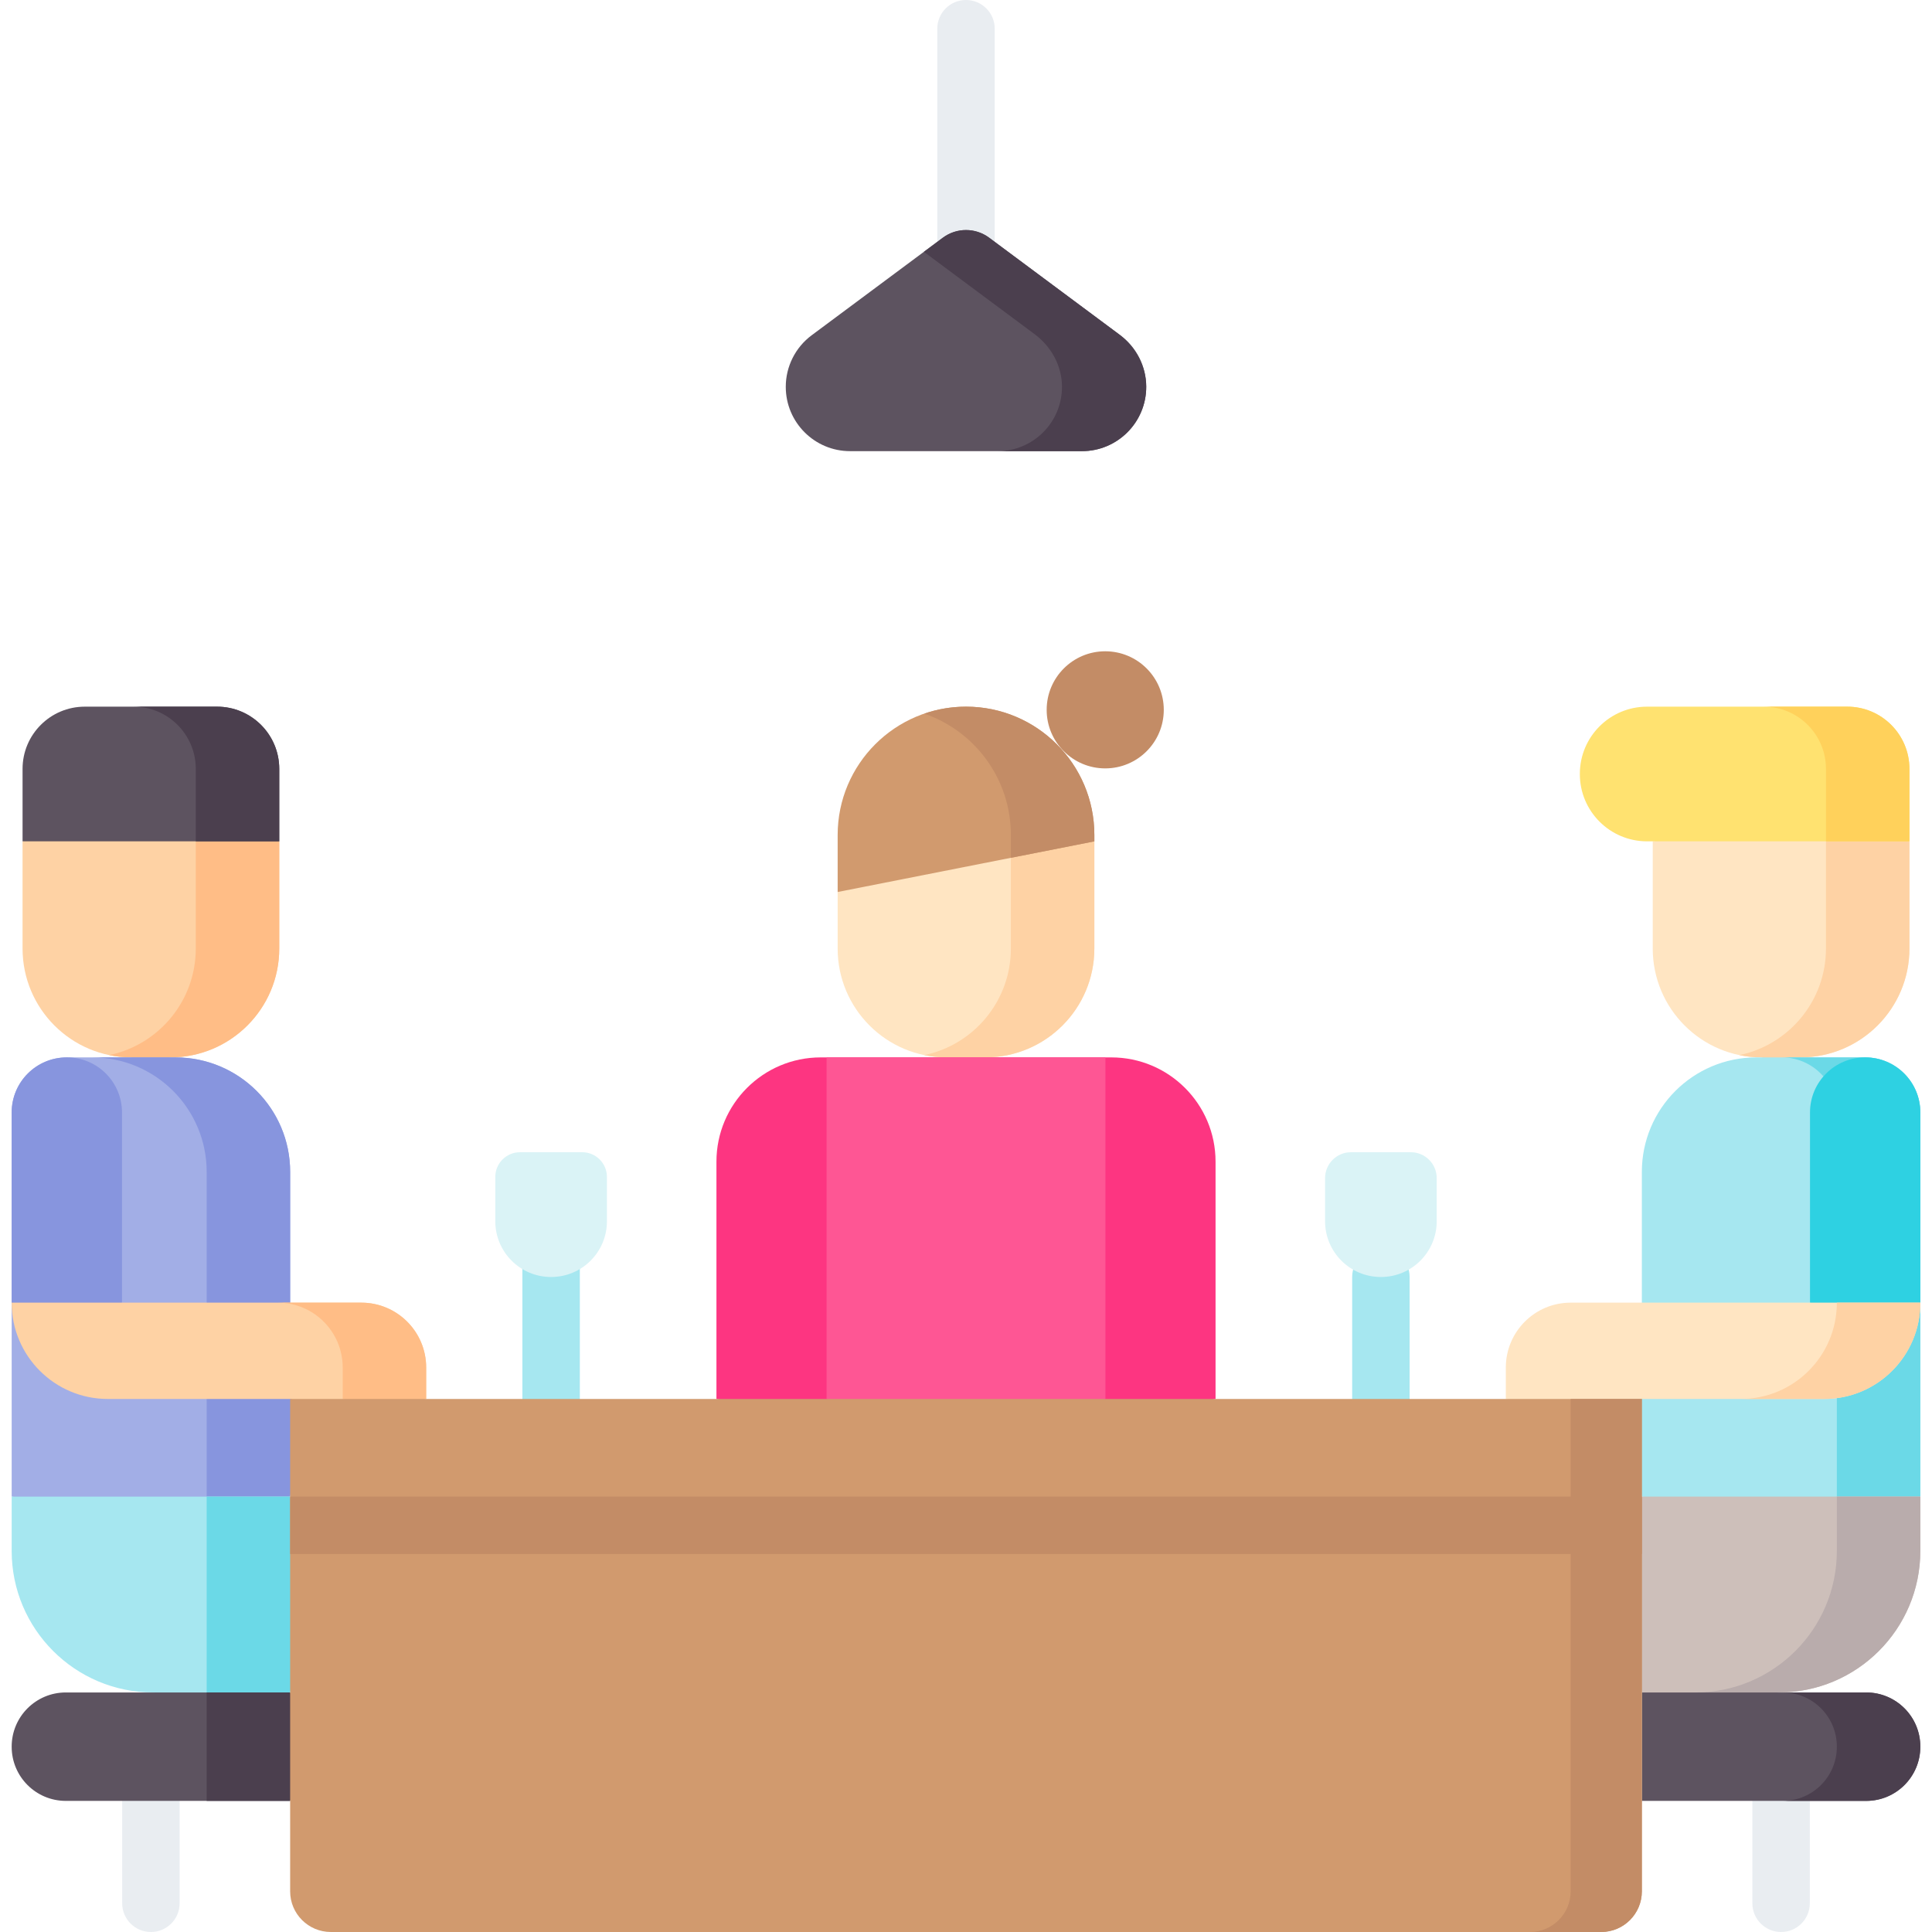
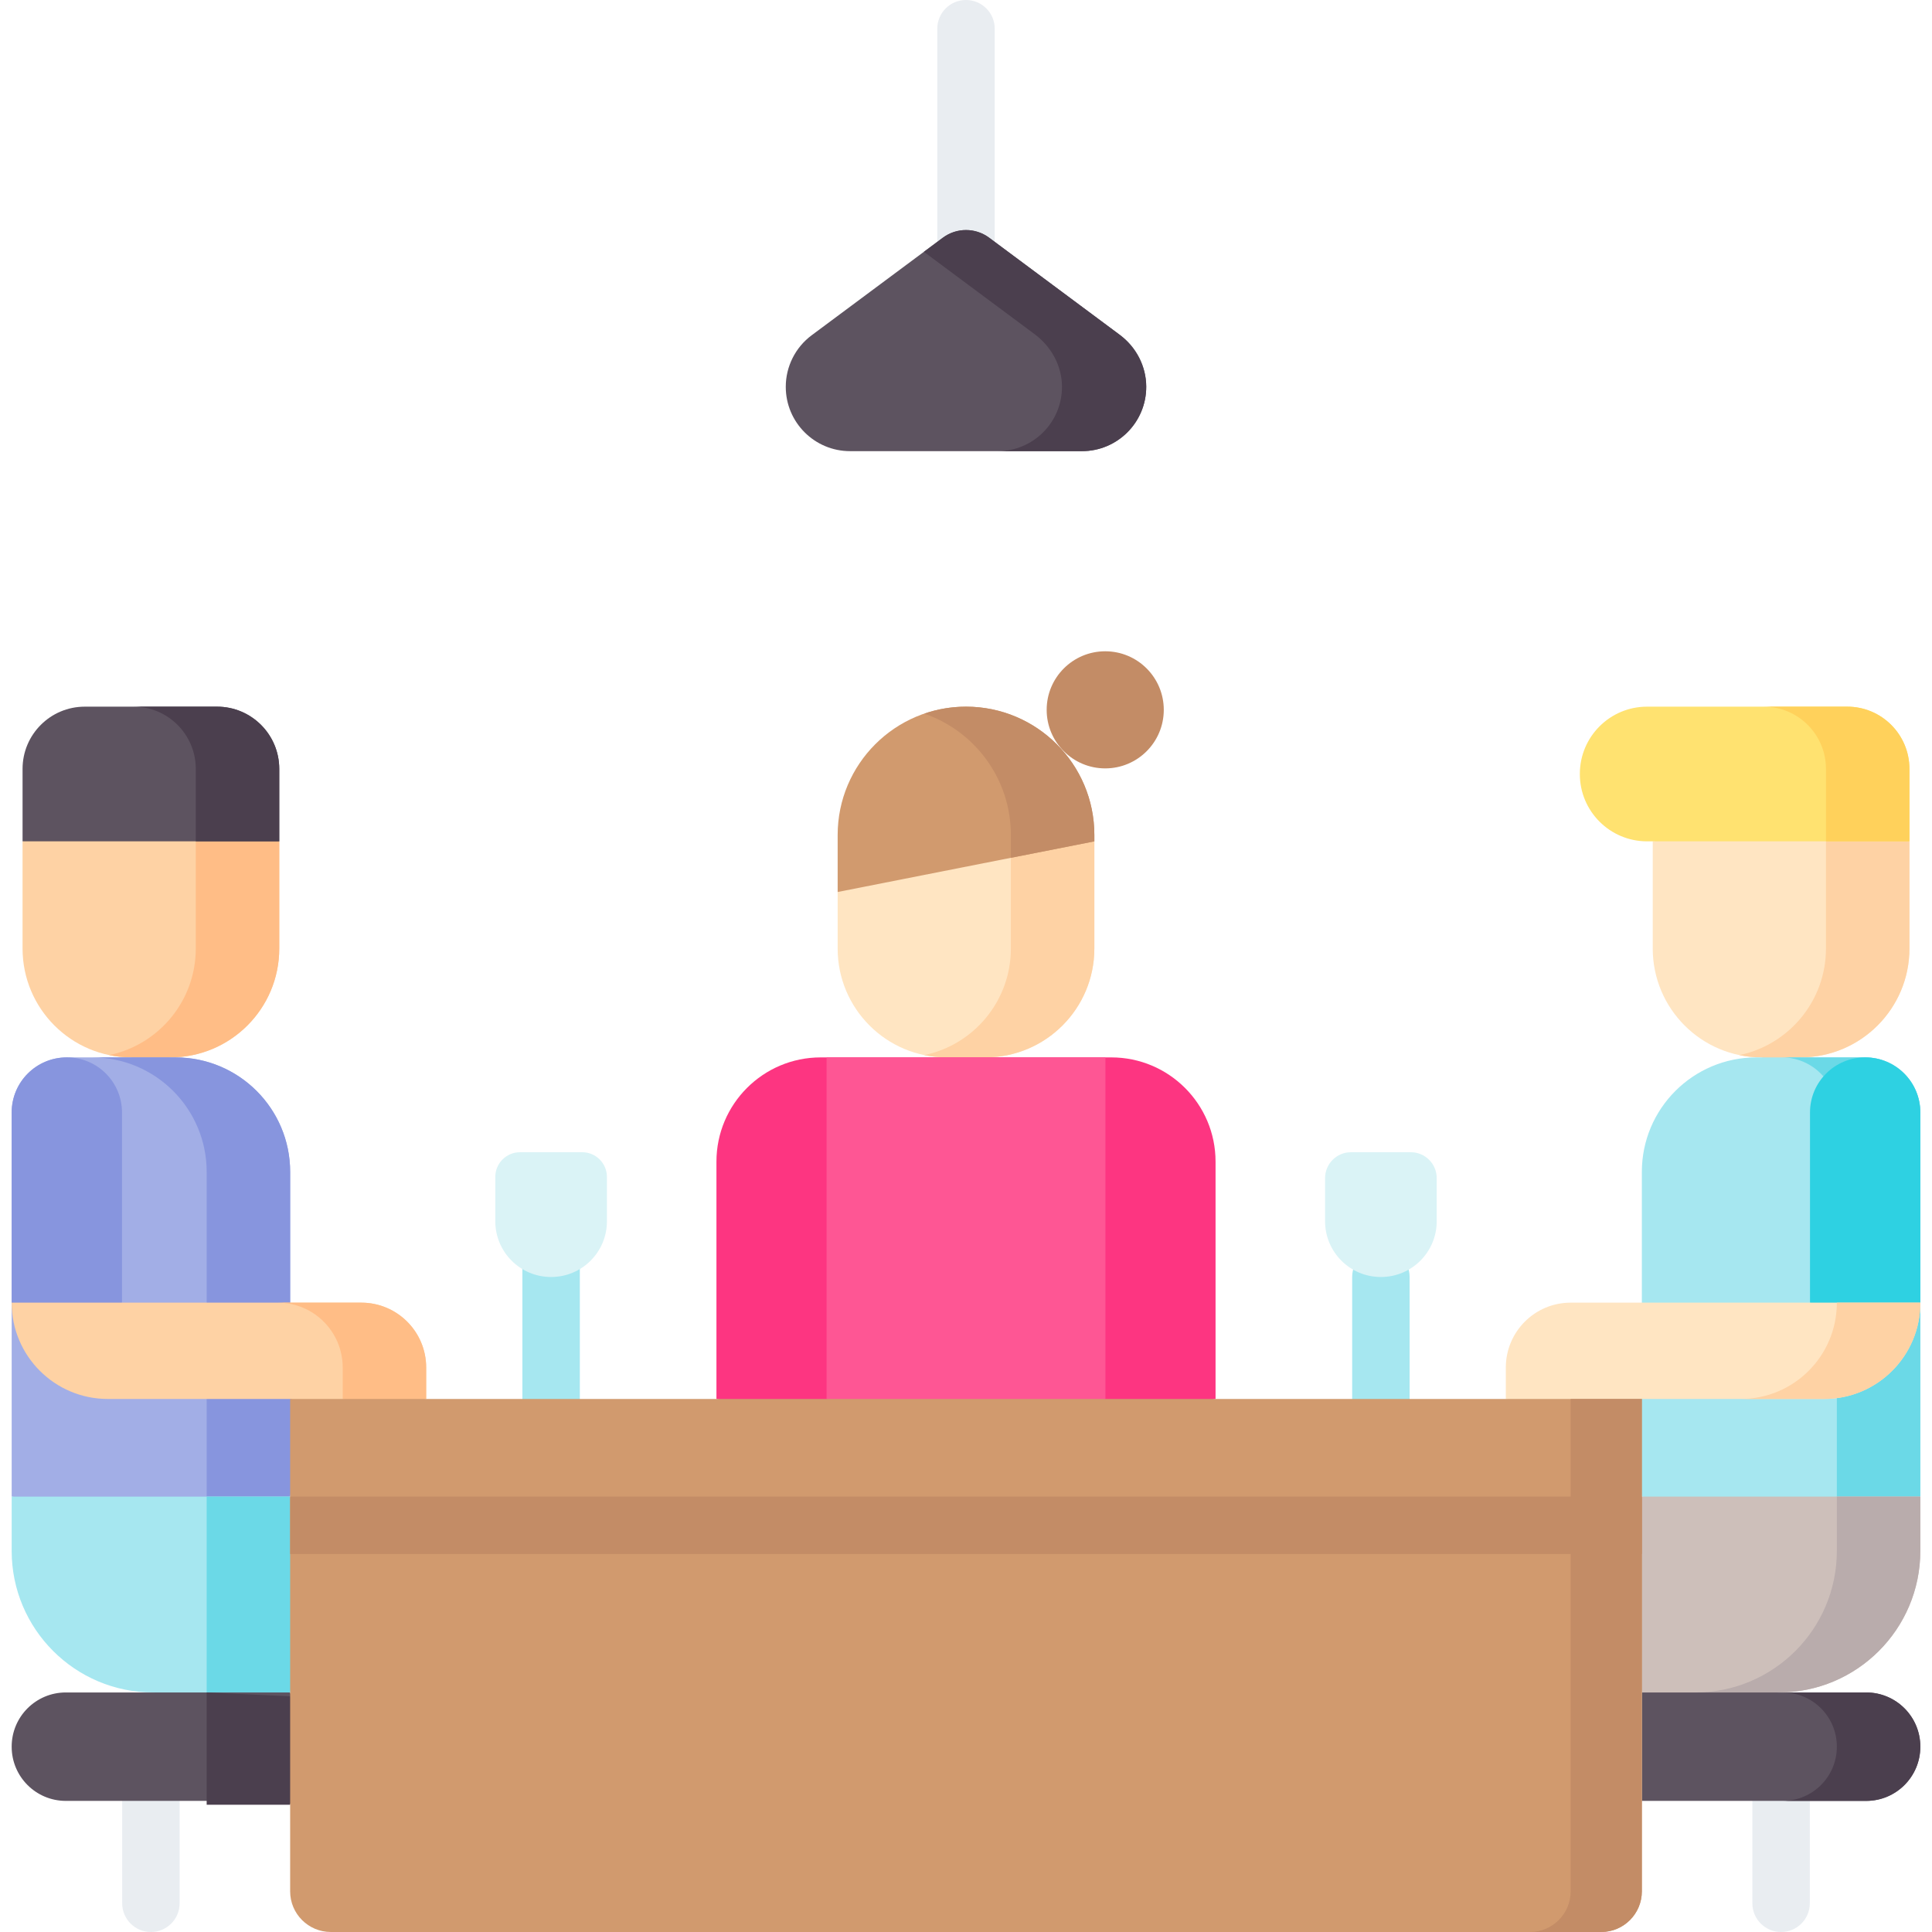
<svg xmlns="http://www.w3.org/2000/svg" height="512" viewBox="0 0 504.5 504.5" width="512">
  <g>
    <path d="m465.093 504.5c-4.143 0-7.5-3.358-7.5-7.5v-34.236c0-4.142 3.357-7.5 7.5-7.5s7.5 3.358 7.5 7.5v34.236c0 4.142-3.358 7.5-7.5 7.5z" fill="#e9edf1" />
    <path d="m360.589 372.81c-4.143 0-7.5-3.358-7.5-7.5v-31.851c0-4.142 3.357-7.5 7.5-7.5s7.5 3.358 7.5 7.5v31.851c0 4.142-3.358 7.5-7.5 7.5z" fill="#a6e7f0" />
    <path d="m460.004 276.116 5.27 1.617 4.907-1.617c15.7 0 28.427-12.727 28.427-28.427v-27.993l-33.334-5.736-33.697 5.736v27.993c0 15.7 12.727 28.427 28.427 28.427z" fill="#ffe5c2" />
    <path d="m476.809 219.696v27.993c0 13.708-9.704 25.148-22.616 27.83 1.876.39 3.819.596 5.811.596l5.27 1.617 4.907-1.617c15.7 0 28.427-12.727 28.427-28.427v-27.993l-15.245-2.623z" fill="#fed2a4" />
    <path d="m458.634 276.116h28.439c7.941 0 14.378 6.437 14.378 14.378v100.306l-37.601 6.737-35.116-6.737-5.992-25.491 5.992-25.15v-34.143c0-16.513 13.387-29.9 29.9-29.9z" fill="#a6e7f0" />
    <path d="m487.073 276.116h-21.799c7.941 0 14.378 6.437 14.378 14.378v100.306h21.799v-100.306c0-7.941-6.437-14.378-14.378-14.378z" fill="#6bd9e7" />
    <path d="m428.734 441.949 18.598 6.832 17.148-6.832c20.418 0 36.971-16.552 36.971-36.971v-14.178h-72.717l-5.992 22.58z" fill="#cdbfba" />
    <path d="m479.652 390.8v14.178c0 20.418-16.552 36.971-36.971 36.971l12.778 3.594 9.021-3.594c20.418 0 36.971-16.552 36.971-36.971v-14.178z" fill="#b9acac" />
    <path d="m428.734 441.949h58.585c7.805 0 14.132 6.327 14.132 14.132v.05c0 7.805-6.327 14.132-14.132 14.132h-58.585z" fill="#5d5360" />
    <path d="m487.319 441.949h-21.799c7.805 0 14.132 6.327 14.132 14.132v.05c0 7.805-6.327 14.132-14.132 14.132h21.799c7.805 0 14.132-6.327 14.132-14.132v-.05c0-7.805-6.327-14.132-14.132-14.132z" fill="#4b3f4e" />
    <path d="m430.095 184.528h52.262c8.975 0 16.251 7.276 16.251 16.251v18.918h-68.513c-9.694 0-17.553-7.859-17.553-17.553v-.062c0-9.695 7.859-17.554 17.553-17.554z" fill="#ffe270" />
    <path d="m482.357 184.528h-21.799c8.975 0 16.25 7.276 16.25 16.251v18.918h21.799v-18.918c.001-8.975-7.274-16.251-16.25-16.251z" fill="#ffd15b" />
    <path d="m487.022 276.116h.051c7.941 0 14.378 6.437 14.378 14.378v49.71l-14.404 6.84-14.404-6.885v-49.665c.001-7.941 6.438-14.378 14.379-14.378z" fill="#2ed1e2" />
    <path d="m410.15 340.159h91.301v.045c0 13.865-11.24 25.105-25.105 25.105h-47.612l-16.316 4.26-19.205-4.26v-8.213c0-9.354 7.583-16.937 16.937-16.937z" fill="#ffe5c2" />
    <path d="m479.652 340.159v.045c0 13.865-11.24 25.105-25.105 25.105h21.799c13.865 0 25.105-11.24 25.105-25.105v-.045z" fill="#fed2a4" />
    <path d="m360.563 333.458h.052c8.036 0 14.55-6.514 14.55-14.55v-11.266c0-3.736-3.029-6.765-6.765-6.765h-15.621c-3.736 0-6.765 3.029-6.765 6.765v11.266c0 8.036 6.514 14.55 14.549 14.55z" fill="#daf3f6" />
    <path d="m143.911 372.81c-4.143 0-7.5-3.358-7.5-7.5v-39.351c0-4.142 3.357-7.5 7.5-7.5s7.5 3.358 7.5 7.5v39.351c0 4.142-3.357 7.5-7.5 7.5z" fill="#a6e7f0" />
    <path d="m39.407 504.5c-4.143 0-7.5-3.358-7.5-7.5v-34.236c0-4.142 3.357-7.5 7.5-7.5s7.5 3.358 7.5 7.5v34.236c0 4.142-3.357 7.5-7.5 7.5z" fill="#e9edf1" />
    <path d="m44.496 276.116-5.089 2.04-5.089-2.04c-15.7 0-28.427-12.727-28.427-28.427v-27.993l33.515-10.968 33.516 10.968v27.993c.001 15.7-12.726 28.427-28.426 28.427z" fill="#fed2a4" />
    <path d="m51.124 219.696v27.993c0 13.708-9.704 25.148-22.616 27.83 1.876.39 3.819.596 5.811.596l5.089 2.04 5.089-2.04c15.7 0 28.427-12.727 28.427-28.427v-27.993l-12.741-4.17z" fill="#ffbd86" />
    <path d="m79.8 362.06-4.03 28.74-35.1 5.89-37.62-5.89v-100.31c0-7.94 6.44-14.37 14.38-14.37h28.44c16.51 0 29.9 13.38 29.9 29.9v34.14z" fill="#a2aee6" />
    <path d="m79.8 362.06-4.03 28.74h-21.8v-84.78c0-16.52-13.39-29.9-29.9-29.9h21.8c16.51 0 29.9 13.38 29.9 29.9v34.14z" fill="#8795de" />
    <path d="m75.766 441.949-18.113 5.706-17.633-5.706c-20.418 0-36.971-16.552-36.971-36.971v-14.178h72.717l4.034 25.574z" fill="#a6e7f0" />
    <path d="m53.967 390.8v51.149l11.836 3.139 9.963-3.139 4.034-25.574-4.034-25.575z" fill="#6bd9e7" />
    <path d="m75.766 441.949h-58.585c-7.805 0-14.132 6.327-14.132 14.132v.05c0 7.805 6.327 14.132 14.132 14.132h58.585l4.034-14.158z" fill="#5d5360" />
-     <path d="m53.967 441.949v28.315h21.799l4.034-14.157-4.034-14.158z" fill="#4b3f4e" />
+     <path d="m53.967 441.949v29.315h21.799l4.034-14.157-4.034-14.158z" fill="#4b3f4e" />
    <path d="m56.672 184.528h-34.53c-8.975 0-16.251 7.276-16.251 16.251v18.918h67.031v-18.918c.001-8.975-7.275-16.251-16.25-16.251z" fill="#5d5360" />
    <path d="m56.672 184.528h-21.798c8.975 0 16.25 7.276 16.25 16.251v18.918h21.799v-18.918c0-8.975-7.276-16.251-16.251-16.251z" fill="#4b3f4e" />
    <path d="m17.478 276.116h-.051c-7.941 0-14.378 6.437-14.378 14.378v49.71l15.186 9.468 13.622-9.513v-49.665c-.001-7.941-6.438-14.378-14.379-14.378z" fill="#8795de" />
    <path d="m94.35 340.159h-91.301v.045c0 13.865 11.24 25.105 25.105 25.105h47.612l16.153 3.931 19.368-3.931v-8.213c0-9.354-7.583-16.937-16.937-16.937z" fill="#fed2a4" />
    <path d="m94.35 340.159h-21.799c9.354 0 16.937 7.583 16.937 16.937v8.213l9.106 2.576 12.693-2.576v-8.213c0-9.354-7.583-16.937-16.937-16.937z" fill="#ffbd86" />
    <path d="m143.937 333.458h-.052c-8.036 0-14.55-6.514-14.55-14.55v-11.573c0-3.567 2.891-6.458 6.458-6.458h16.235c3.567 0 6.458 2.891 6.458 6.458v11.573c0 8.036-6.514 14.55-14.549 14.55z" fill="#daf3f6" />
    <circle cx="288.606" cy="185.358" fill="#c38c66" r="15.29" />
    <path d="m257.339 276.116-5.089 2.04-5.089-2.04c-15.7 0-28.427-12.727-28.427-28.427v-14.761l19.023-13.232h48.008v27.993c.001 15.7-12.727 28.427-28.426 28.427z" fill="#ffe5c2" />
    <path d="m263.966 219.696v27.993c0 13.708-9.704 25.148-22.616 27.83 1.876.39 3.819.596 5.811.596l5.089 2.04 5.089-2.04c15.7 0 28.427-12.727 28.427-28.427v-27.993h-21.8z" fill="#fed2a4" />
    <path d="m290.189 276.116h-1.581l-36.358 9.173-36.358-9.173h-1.581c-15.037 0-27.227 12.19-27.227 27.227v61.967l65.166 12.519 65.166-12.519v-61.967c0-15.037-12.19-27.227-27.227-27.227z" fill="#fd3581" />
    <g fill="#fe5694">
      <path d="m215.892 276.116h72.717v89.193h-72.717z" />
      <path d="m215.892 276.116h72.717v89.193h-72.717z" />
      <path d="m288.608 276.116h-72.716v89.193l36.358 6.512 36.358-6.512z" />
    </g>
    <path d="m285.766 219.696v-1.653c0-18.51-15.005-33.515-33.515-33.515-18.51 0-33.515 15.005-33.515 33.515v14.884z" fill="#d19a6e" />
    <path d="m285.77 218.04v1.66l-21.8 4.3v-5.96c0-14.69-9.46-27.17-22.62-31.69 3.42-1.17 7.08-1.82 10.9-1.82 18.51 0 33.52 15 33.52 33.51z" fill="#c38c66" />
    <path d="m252.25 73.36c-4.143 0-7.5-3.358-7.5-7.5v-58.36c0-4.142 3.357-7.5 7.5-7.5s7.5 3.358 7.5 7.5v58.36c0 4.142-3.357 7.5-7.5 7.5z" fill="#e9edf1" />
    <path d="m75.766 365.309v48.071 80.496c0 5.867 4.756 10.623 10.623 10.623h331.722c5.867 0 10.623-4.756 10.623-10.623v-80.496-48.071z" fill="#d19a6e" />
    <path d="m428.73 365.31v128.57c0 5.86-4.75 10.62-10.62 10.62h-18.6c5.87 0 10.63-4.76 10.63-10.62v-128.57z" fill="#c38c66" />
    <path d="m211.958 87.54 34.24-25.463c3.593-2.672 8.512-2.672 12.105 0l34.24 25.463c4.261 3.169 6.772 8.166 6.772 13.475 0 9.275-7.519 16.793-16.793 16.793h-60.542c-9.275 0-16.793-7.519-16.793-16.793-.001-5.309 2.51-10.306 6.771-13.475z" fill="#5d5360" />
    <path d="m292.18 87.271-33.878-25.194c-3.593-2.672-8.512-2.672-12.105 0l-4.947 3.679 28.931 21.515c4.331 3.221 7.1 8.24 7.133 13.638.058 9.323-7.483 16.9-16.793 16.9h21.998c9.31 0 16.851-7.576 16.793-16.9-.032-5.397-2.8-10.416-7.132-13.638z" fill="#4b3f4e" />
    <path d="m75.77 390.8h352.964v15h-352.964z" fill="#c38c66" />
  </g>
</svg>
